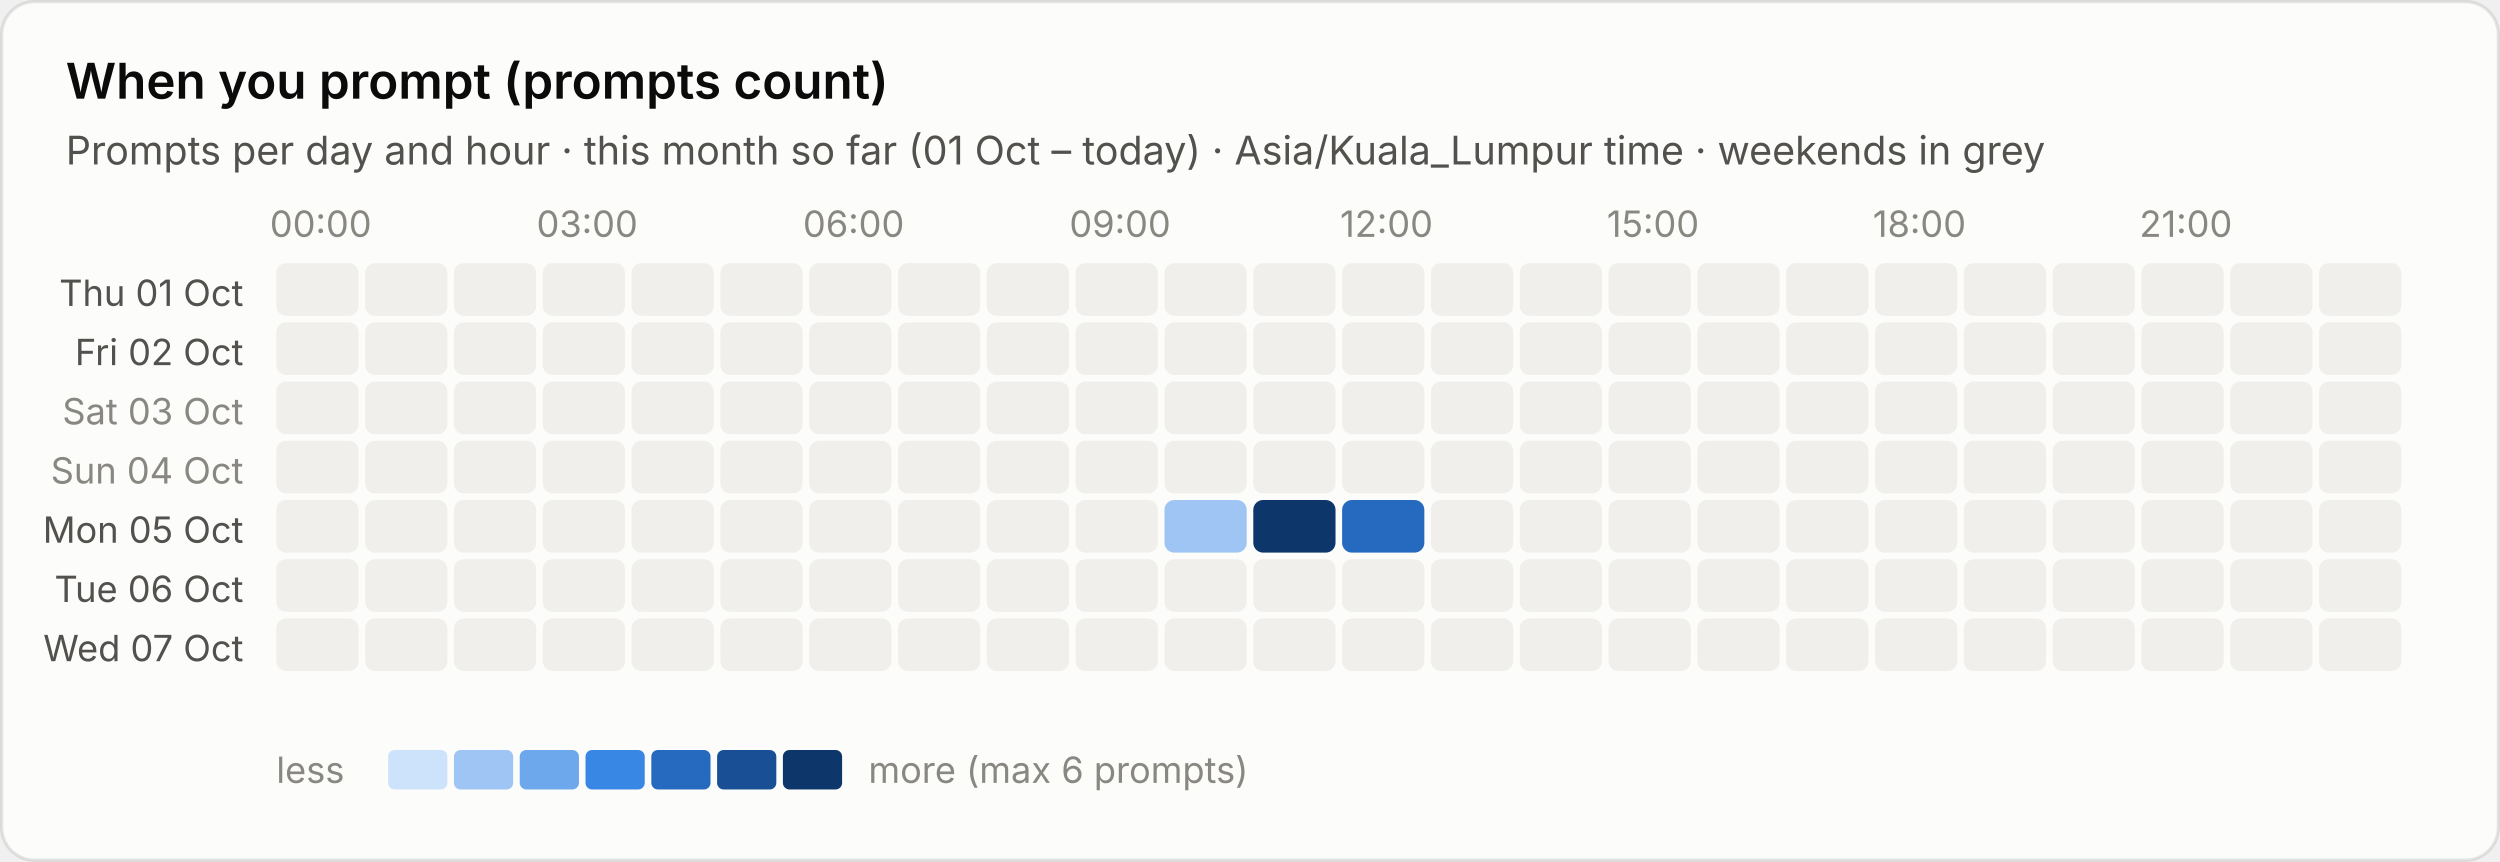
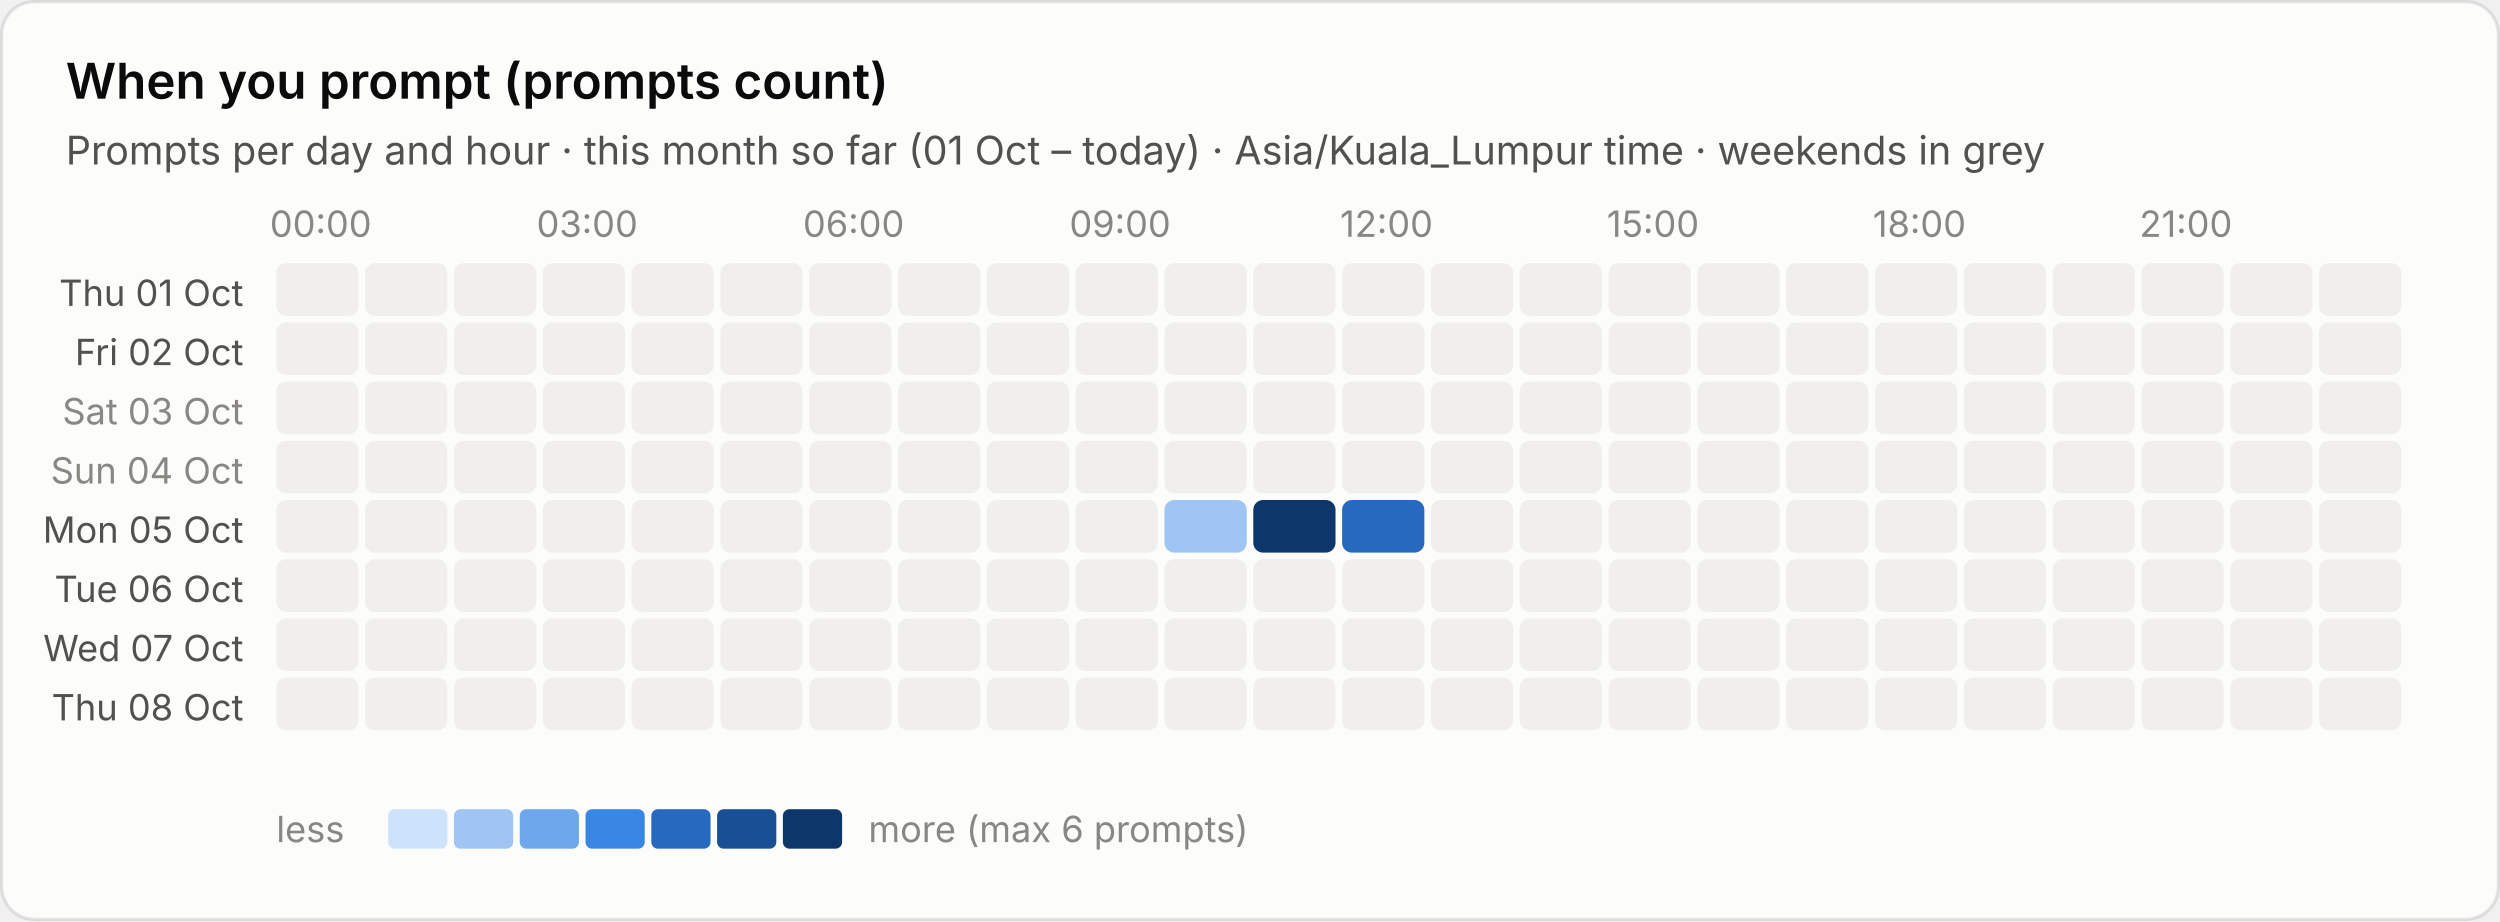
- <svg xmlns="http://www.w3.org/2000/svg" viewBox="0 0 760 262" width="760" height="262" role="img" aria-label="When you prompt (prompts count)">
+ <svg xmlns="http://www.w3.org/2000/svg" viewBox="0 0 760 280" width="760" height="280" role="img" aria-label="When you prompt (prompts count)">
  <style>text{font-family:system-ui,-apple-system,"Segoe UI",sans-serif;font-variant-numeric:tabular-nums}.bg{fill:#fcfcfb;stroke:rgba(11,11,11,.10)}.tp{fill:#0b0b0b}.ts{fill:#52514e}.tm{fill:#898781}.grid{stroke:#e1e0d9;stroke-width:1}.base{stroke:#c3c2b7;stroke-width:1}.so{fill:#b5b3ad}.lo{stroke:#b5b3ad}.qe{fill:#f0efec}.ring{stroke:#fcfcfb}.area{fill-opacity:.1}.s0{fill:#2a78d6}.l0{stroke:#2a78d6}.s1{fill:#eb6834}.l1{stroke:#eb6834}.s2{fill:#1baf7a}.l2{stroke:#1baf7a}.s3{fill:#eda100}.l3{stroke:#eda100}.s4{fill:#e87ba4}.l4{stroke:#e87ba4}.s5{fill:#008300}.l5{stroke:#008300}.s6{fill:#4a3aa7}.l6{stroke:#4a3aa7}.s7{fill:#e34948}.l7{stroke:#e34948}.q0{fill:#cde2fb}.q1{fill:#9ec5f4}.q2{fill:#6da7ec}.q3{fill:#3987e5}.q4{fill:#256abf}.q5{fill:#184f95}.q6{fill:#0d366b}.r0{fill:#f8d4d4}.r1{fill:#ec8f8f}.r2{fill:#c42f2f}.a0{fill:#fbe3e3}.a1{fill:#f5b8b8}.a2{fill:#ec8f8f}.a3{fill:#d65252}.a4{fill:#a82525}.tq0{fill:#0b0b0b}.tq1{fill:#0b0b0b}.tq2{fill:#0b0b0b}.tq3{fill:#ffffff}.tq4{fill:#ffffff}.tq5{fill:#ffffff}.tq6{fill:#ffffff}.tr0{fill:#0b0b0b}.tr1{fill:#0b0b0b}.tr2{fill:#ffffff}.ta0{fill:#0b0b0b}.ta1{fill:#0b0b0b}.ta2{fill:#0b0b0b}.ta3{fill:#ffffff}.ta4{fill:#ffffff}.tw{fill:#ffffff}@media (prefers-color-scheme:dark){.bg{fill:#1a1a19;stroke:rgba(255,255,255,.10)}.tp{fill:#fff}.ts{fill:#c3c2b7}.tm{fill:#898781}.grid{stroke:#2c2c2a}.base{stroke:#383835}.so{fill:#5c5b57}.lo{stroke:#5c5b57}.qe{fill:#262624}.ring{stroke:#1a1a19}.s0{fill:#3987e5}.l0{stroke:#3987e5}.s1{fill:#d95926}.l1{stroke:#d95926}.s2{fill:#199e70}.l2{stroke:#199e70}.s3{fill:#c98500}.l3{stroke:#c98500}.s4{fill:#d55181}.l4{stroke:#d55181}.s5{fill:#008300}.l5{stroke:#008300}.s6{fill:#9085e9}.l6{stroke:#9085e9}.s7{fill:#e66767}.l7{stroke:#e66767}.q0{fill:#16263a}.q1{fill:#123a66}.q2{fill:#184f95}.q3{fill:#256abf}.q4{fill:#3987e5}.q5{fill:#6da7ec}.q6{fill:#b7d3f6}.r0{fill:#4a2023}.r1{fill:#8c2c2f}.r2{fill:#e25555}.a0{fill:#3a1a1c}.a1{fill:#5e2427}.a2{fill:#8c2c2f}.a3{fill:#c43c3f}.a4{fill:#f07070}.tq0{fill:#ffffff}.tq1{fill:#ffffff}.tq2{fill:#ffffff}.tq3{fill:#ffffff}.tq4{fill:#ffffff}.tq5{fill:#0b0b0b}.tq6{fill:#0b0b0b}.tr0{fill:#ffffff}.tr1{fill:#ffffff}.tr2{fill:#ffffff}.ta0{fill:#ffffff}.ta1{fill:#ffffff}.ta2{fill:#ffffff}.ta3{fill:#ffffff}.ta4{fill:#0b0b0b}.tw{fill:#ffffff}}</style>
-   <rect class="bg" x=".5" y=".5" width="759" height="261" rx="10" />
+   <rect class="bg" x=".5" y=".5" width="759" height="279" rx="10" />
  <text class="tp" x="20" y="30" font-size="15" font-weight="600">When you prompt (prompts count)</text>
  <text class="ts" x="20" y="50" font-size="12">Prompts per day and hour · this month so far (01 Oct – today) · Asia/Kuala_Lumpur time · weekends in grey</text>
  <text class="tm" x="97.5" y="72" font-size="11" text-anchor="middle">00:00</text>
  <text class="tm" x="178.5" y="72" font-size="11" text-anchor="middle">03:00</text>
  <text class="tm" x="259.5" y="72" font-size="11" text-anchor="middle">06:00</text>
  <text class="tm" x="340.5" y="72" font-size="11" text-anchor="middle">09:00</text>
  <text class="tm" x="421.5" y="72" font-size="11" text-anchor="middle">12:00</text>
  <text class="tm" x="502.5" y="72" font-size="11" text-anchor="middle">15:00</text>
  <text class="tm" x="583.5" y="72" font-size="11" text-anchor="middle">18:00</text>
  <text class="tm" x="664.5" y="72" font-size="11" text-anchor="middle">21:00</text>
  <text class="ts" x="74" y="93.0" font-size="11" text-anchor="end">Thu 01 Oct</text>
  <rect class="qe" x="84.0" y="80.0" width="25" height="16" rx="3" />
  <rect class="qe" x="111.0" y="80.0" width="25" height="16" rx="3" />
  <rect class="qe" x="138.0" y="80.0" width="25" height="16" rx="3" />
  <rect class="qe" x="165.0" y="80.0" width="25" height="16" rx="3" />
  <rect class="qe" x="192.0" y="80.0" width="25" height="16" rx="3" />
  <rect class="qe" x="219.0" y="80.0" width="25" height="16" rx="3" />
  <rect class="qe" x="246.0" y="80.0" width="25" height="16" rx="3" />
  <rect class="qe" x="273.0" y="80.0" width="25" height="16" rx="3" />
  <rect class="qe" x="300.0" y="80.0" width="25" height="16" rx="3" />
  <rect class="qe" x="327.0" y="80.0" width="25" height="16" rx="3" />
  <rect class="qe" x="354.0" y="80.0" width="25" height="16" rx="3" />
  <rect class="qe" x="381.0" y="80.0" width="25" height="16" rx="3" />
  <rect class="qe" x="408.0" y="80.0" width="25" height="16" rx="3" />
  <rect class="qe" x="435.0" y="80.0" width="25" height="16" rx="3" />
  <rect class="qe" x="462.0" y="80.0" width="25" height="16" rx="3" />
  <rect class="qe" x="489.0" y="80.0" width="25" height="16" rx="3" />
  <rect class="qe" x="516.0" y="80.0" width="25" height="16" rx="3" />
  <rect class="qe" x="543.0" y="80.0" width="25" height="16" rx="3" />
  <rect class="qe" x="570.0" y="80.0" width="25" height="16" rx="3" />
  <rect class="qe" x="597.0" y="80.0" width="25" height="16" rx="3" />
  <rect class="qe" x="624.0" y="80.0" width="25" height="16" rx="3" />
  <rect class="qe" x="651.0" y="80.0" width="25" height="16" rx="3" />
  <rect class="qe" x="678.0" y="80.0" width="25" height="16" rx="3" />
  <rect class="qe" x="705.0" y="80.0" width="25" height="16" rx="3" />
  <text class="ts" x="74" y="111.0" font-size="11" text-anchor="end">Fri 02 Oct</text>
  <rect class="qe" x="84.0" y="98.0" width="25" height="16" rx="3" />
  <rect class="qe" x="111.0" y="98.0" width="25" height="16" rx="3" />
  <rect class="qe" x="138.0" y="98.0" width="25" height="16" rx="3" />
  <rect class="qe" x="165.0" y="98.0" width="25" height="16" rx="3" />
  <rect class="qe" x="192.0" y="98.0" width="25" height="16" rx="3" />
  <rect class="qe" x="219.0" y="98.0" width="25" height="16" rx="3" />
  <rect class="qe" x="246.0" y="98.0" width="25" height="16" rx="3" />
  <rect class="qe" x="273.0" y="98.0" width="25" height="16" rx="3" />
  <rect class="qe" x="300.0" y="98.0" width="25" height="16" rx="3" />
  <rect class="qe" x="327.0" y="98.0" width="25" height="16" rx="3" />
  <rect class="qe" x="354.0" y="98.0" width="25" height="16" rx="3" />
  <rect class="qe" x="381.0" y="98.0" width="25" height="16" rx="3" />
  <rect class="qe" x="408.0" y="98.0" width="25" height="16" rx="3" />
  <rect class="qe" x="435.0" y="98.0" width="25" height="16" rx="3" />
  <rect class="qe" x="462.0" y="98.0" width="25" height="16" rx="3" />
  <rect class="qe" x="489.0" y="98.0" width="25" height="16" rx="3" />
  <rect class="qe" x="516.0" y="98.0" width="25" height="16" rx="3" />
  <rect class="qe" x="543.0" y="98.0" width="25" height="16" rx="3" />
  <rect class="qe" x="570.0" y="98.0" width="25" height="16" rx="3" />
  <rect class="qe" x="597.0" y="98.0" width="25" height="16" rx="3" />
  <rect class="qe" x="624.0" y="98.0" width="25" height="16" rx="3" />
  <rect class="qe" x="651.0" y="98.0" width="25" height="16" rx="3" />
  <rect class="qe" x="678.0" y="98.0" width="25" height="16" rx="3" />
  <rect class="qe" x="705.0" y="98.0" width="25" height="16" rx="3" />
  <text class="tm" x="74" y="129.0" font-size="11" text-anchor="end">Sat 03 Oct</text>
  <rect class="qe" x="84.0" y="116.0" width="25" height="16" rx="3" />
  <rect class="qe" x="111.0" y="116.0" width="25" height="16" rx="3" />
  <rect class="qe" x="138.0" y="116.0" width="25" height="16" rx="3" />
  <rect class="qe" x="165.0" y="116.0" width="25" height="16" rx="3" />
  <rect class="qe" x="192.0" y="116.0" width="25" height="16" rx="3" />
  <rect class="qe" x="219.0" y="116.0" width="25" height="16" rx="3" />
  <rect class="qe" x="246.0" y="116.0" width="25" height="16" rx="3" />
  <rect class="qe" x="273.0" y="116.0" width="25" height="16" rx="3" />
  <rect class="qe" x="300.0" y="116.0" width="25" height="16" rx="3" />
  <rect class="qe" x="327.0" y="116.0" width="25" height="16" rx="3" />
  <rect class="qe" x="354.0" y="116.0" width="25" height="16" rx="3" />
  <rect class="qe" x="381.0" y="116.0" width="25" height="16" rx="3" />
  <rect class="qe" x="408.0" y="116.0" width="25" height="16" rx="3" />
  <rect class="qe" x="435.0" y="116.0" width="25" height="16" rx="3" />
  <rect class="qe" x="462.0" y="116.0" width="25" height="16" rx="3" />
  <rect class="qe" x="489.0" y="116.0" width="25" height="16" rx="3" />
  <rect class="qe" x="516.0" y="116.0" width="25" height="16" rx="3" />
  <rect class="qe" x="543.0" y="116.0" width="25" height="16" rx="3" />
  <rect class="qe" x="570.0" y="116.0" width="25" height="16" rx="3" />
  <rect class="qe" x="597.0" y="116.0" width="25" height="16" rx="3" />
  <rect class="qe" x="624.0" y="116.0" width="25" height="16" rx="3" />
  <rect class="qe" x="651.0" y="116.0" width="25" height="16" rx="3" />
  <rect class="qe" x="678.0" y="116.0" width="25" height="16" rx="3" />
  <rect class="qe" x="705.0" y="116.0" width="25" height="16" rx="3" />
  <text class="tm" x="74" y="147.0" font-size="11" text-anchor="end">Sun 04 Oct</text>
  <rect class="qe" x="84.0" y="134.0" width="25" height="16" rx="3" />
  <rect class="qe" x="111.0" y="134.0" width="25" height="16" rx="3" />
  <rect class="qe" x="138.0" y="134.0" width="25" height="16" rx="3" />
  <rect class="qe" x="165.0" y="134.0" width="25" height="16" rx="3" />
  <rect class="qe" x="192.0" y="134.0" width="25" height="16" rx="3" />
  <rect class="qe" x="219.0" y="134.0" width="25" height="16" rx="3" />
  <rect class="qe" x="246.0" y="134.0" width="25" height="16" rx="3" />
  <rect class="qe" x="273.0" y="134.0" width="25" height="16" rx="3" />
  <rect class="qe" x="300.0" y="134.0" width="25" height="16" rx="3" />
  <rect class="qe" x="327.0" y="134.0" width="25" height="16" rx="3" />
  <rect class="qe" x="354.0" y="134.0" width="25" height="16" rx="3" />
  <rect class="qe" x="381.0" y="134.0" width="25" height="16" rx="3" />
  <rect class="qe" x="408.0" y="134.0" width="25" height="16" rx="3" />
  <rect class="qe" x="435.0" y="134.0" width="25" height="16" rx="3" />
  <rect class="qe" x="462.0" y="134.0" width="25" height="16" rx="3" />
  <rect class="qe" x="489.0" y="134.0" width="25" height="16" rx="3" />
  <rect class="qe" x="516.0" y="134.0" width="25" height="16" rx="3" />
  <rect class="qe" x="543.0" y="134.0" width="25" height="16" rx="3" />
  <rect class="qe" x="570.0" y="134.0" width="25" height="16" rx="3" />
  <rect class="qe" x="597.0" y="134.0" width="25" height="16" rx="3" />
  <rect class="qe" x="624.0" y="134.0" width="25" height="16" rx="3" />
  <rect class="qe" x="651.0" y="134.0" width="25" height="16" rx="3" />
  <rect class="qe" x="678.0" y="134.0" width="25" height="16" rx="3" />
  <rect class="qe" x="705.0" y="134.0" width="25" height="16" rx="3" />
  <text class="ts" x="74" y="165.0" font-size="11" text-anchor="end">Mon 05 Oct</text>
  <rect class="qe" x="84.0" y="152.0" width="25" height="16" rx="3" />
  <rect class="qe" x="111.0" y="152.0" width="25" height="16" rx="3" />
  <rect class="qe" x="138.0" y="152.0" width="25" height="16" rx="3" />
  <rect class="qe" x="165.0" y="152.0" width="25" height="16" rx="3" />
  <rect class="qe" x="192.0" y="152.0" width="25" height="16" rx="3" />
  <rect class="qe" x="219.0" y="152.0" width="25" height="16" rx="3" />
  <rect class="qe" x="246.0" y="152.0" width="25" height="16" rx="3" />
  <rect class="qe" x="273.0" y="152.0" width="25" height="16" rx="3" />
  <rect class="qe" x="300.0" y="152.0" width="25" height="16" rx="3" />
  <rect class="qe" x="327.0" y="152.0" width="25" height="16" rx="3" />
  <rect class="q1" x="354.0" y="152.0" width="25" height="16" rx="3" />
  <rect class="q6" x="381.0" y="152.0" width="25" height="16" rx="3" />
  <rect class="q4" x="408.0" y="152.0" width="25" height="16" rx="3" />
  <rect class="qe" x="435.0" y="152.0" width="25" height="16" rx="3" />
  <rect class="qe" x="462.0" y="152.0" width="25" height="16" rx="3" />
  <rect class="qe" x="489.0" y="152.0" width="25" height="16" rx="3" />
  <rect class="qe" x="516.0" y="152.0" width="25" height="16" rx="3" />
  <rect class="qe" x="543.0" y="152.0" width="25" height="16" rx="3" />
  <rect class="qe" x="570.0" y="152.0" width="25" height="16" rx="3" />
  <rect class="qe" x="597.0" y="152.0" width="25" height="16" rx="3" />
  <rect class="qe" x="624.0" y="152.0" width="25" height="16" rx="3" />
  <rect class="qe" x="651.0" y="152.0" width="25" height="16" rx="3" />
  <rect class="qe" x="678.0" y="152.0" width="25" height="16" rx="3" />
  <rect class="qe" x="705.0" y="152.0" width="25" height="16" rx="3" />
  <text class="ts" x="74" y="183.0" font-size="11" text-anchor="end">Tue 06 Oct</text>
  <rect class="qe" x="84.0" y="170.0" width="25" height="16" rx="3" />
  <rect class="qe" x="111.0" y="170.0" width="25" height="16" rx="3" />
  <rect class="qe" x="138.0" y="170.0" width="25" height="16" rx="3" />
  <rect class="qe" x="165.0" y="170.0" width="25" height="16" rx="3" />
  <rect class="qe" x="192.0" y="170.0" width="25" height="16" rx="3" />
  <rect class="qe" x="219.0" y="170.0" width="25" height="16" rx="3" />
  <rect class="qe" x="246.0" y="170.0" width="25" height="16" rx="3" />
  <rect class="qe" x="273.0" y="170.0" width="25" height="16" rx="3" />
  <rect class="qe" x="300.0" y="170.0" width="25" height="16" rx="3" />
  <rect class="qe" x="327.0" y="170.0" width="25" height="16" rx="3" />
  <rect class="qe" x="354.0" y="170.0" width="25" height="16" rx="3" />
  <rect class="qe" x="381.0" y="170.0" width="25" height="16" rx="3" />
  <rect class="qe" x="408.0" y="170.0" width="25" height="16" rx="3" />
  <rect class="qe" x="435.0" y="170.0" width="25" height="16" rx="3" />
  <rect class="qe" x="462.0" y="170.0" width="25" height="16" rx="3" />
  <rect class="qe" x="489.0" y="170.0" width="25" height="16" rx="3" />
  <rect class="qe" x="516.0" y="170.0" width="25" height="16" rx="3" />
  <rect class="qe" x="543.0" y="170.0" width="25" height="16" rx="3" />
  <rect class="qe" x="570.0" y="170.0" width="25" height="16" rx="3" />
  <rect class="qe" x="597.0" y="170.0" width="25" height="16" rx="3" />
  <rect class="qe" x="624.0" y="170.0" width="25" height="16" rx="3" />
  <rect class="qe" x="651.0" y="170.0" width="25" height="16" rx="3" />
  <rect class="qe" x="678.0" y="170.0" width="25" height="16" rx="3" />
  <rect class="qe" x="705.0" y="170.0" width="25" height="16" rx="3" />
  <text class="ts" x="74" y="201.0" font-size="11" text-anchor="end">Wed 07 Oct</text>
  <rect class="qe" x="84.0" y="188.0" width="25" height="16" rx="3" />
  <rect class="qe" x="111.0" y="188.0" width="25" height="16" rx="3" />
  <rect class="qe" x="138.0" y="188.0" width="25" height="16" rx="3" />
  <rect class="qe" x="165.0" y="188.0" width="25" height="16" rx="3" />
  <rect class="qe" x="192.0" y="188.0" width="25" height="16" rx="3" />
  <rect class="qe" x="219.0" y="188.0" width="25" height="16" rx="3" />
  <rect class="qe" x="246.0" y="188.0" width="25" height="16" rx="3" />
  <rect class="qe" x="273.0" y="188.0" width="25" height="16" rx="3" />
  <rect class="qe" x="300.0" y="188.0" width="25" height="16" rx="3" />
  <rect class="qe" x="327.0" y="188.0" width="25" height="16" rx="3" />
  <rect class="qe" x="354.0" y="188.0" width="25" height="16" rx="3" />
  <rect class="qe" x="381.0" y="188.0" width="25" height="16" rx="3" />
  <rect class="qe" x="408.0" y="188.0" width="25" height="16" rx="3" />
  <rect class="qe" x="435.0" y="188.0" width="25" height="16" rx="3" />
  <rect class="qe" x="462.0" y="188.0" width="25" height="16" rx="3" />
  <rect class="qe" x="489.0" y="188.0" width="25" height="16" rx="3" />
  <rect class="qe" x="516.0" y="188.0" width="25" height="16" rx="3" />
  <rect class="qe" x="543.0" y="188.0" width="25" height="16" rx="3" />
  <rect class="qe" x="570.0" y="188.0" width="25" height="16" rx="3" />
  <rect class="qe" x="597.0" y="188.0" width="25" height="16" rx="3" />
  <rect class="qe" x="624.0" y="188.0" width="25" height="16" rx="3" />
  <rect class="qe" x="651.0" y="188.0" width="25" height="16" rx="3" />
  <rect class="qe" x="678.0" y="188.0" width="25" height="16" rx="3" />
  <rect class="qe" x="705.0" y="188.0" width="25" height="16" rx="3" />
-   <text class="tm" x="84" y="238" font-size="11">less</text>
-   <rect class="q0" x="118" y="228" width="18" height="12" rx="2" />
-   <rect class="q1" x="138" y="228" width="18" height="12" rx="2" />
-   <rect class="q2" x="158" y="228" width="18" height="12" rx="2" />
-   <rect class="q3" x="178" y="228" width="18" height="12" rx="2" />
-   <rect class="q4" x="198" y="228" width="18" height="12" rx="2" />
-   <rect class="q5" x="218" y="228" width="18" height="12" rx="2" />
-   <rect class="q6" x="238" y="228" width="18" height="12" rx="2" />
-   <text class="tm" x="264" y="238" font-size="11">more (max 6 prompts)</text>
+   <text class="ts" x="74" y="219.0" font-size="11" text-anchor="end">Thu 08 Oct</text>
+   <rect class="qe" x="84.0" y="206.0" width="25" height="16" rx="3" />
+   <rect class="qe" x="111.0" y="206.0" width="25" height="16" rx="3" />
+   <rect class="qe" x="138.0" y="206.0" width="25" height="16" rx="3" />
+   <rect class="qe" x="165.0" y="206.0" width="25" height="16" rx="3" />
+   <rect class="qe" x="192.0" y="206.0" width="25" height="16" rx="3" />
+   <rect class="qe" x="219.0" y="206.0" width="25" height="16" rx="3" />
+   <rect class="qe" x="246.0" y="206.0" width="25" height="16" rx="3" />
+   <rect class="qe" x="273.0" y="206.0" width="25" height="16" rx="3" />
+   <rect class="qe" x="300.0" y="206.0" width="25" height="16" rx="3" />
+   <rect class="qe" x="327.0" y="206.0" width="25" height="16" rx="3" />
+   <rect class="qe" x="354.0" y="206.0" width="25" height="16" rx="3" />
+   <rect class="qe" x="381.0" y="206.0" width="25" height="16" rx="3" />
+   <rect class="qe" x="408.0" y="206.0" width="25" height="16" rx="3" />
+   <rect class="qe" x="435.0" y="206.0" width="25" height="16" rx="3" />
+   <rect class="qe" x="462.0" y="206.0" width="25" height="16" rx="3" />
+   <rect class="qe" x="489.0" y="206.0" width="25" height="16" rx="3" />
+   <rect class="qe" x="516.0" y="206.0" width="25" height="16" rx="3" />
+   <rect class="qe" x="543.0" y="206.0" width="25" height="16" rx="3" />
+   <rect class="qe" x="570.0" y="206.0" width="25" height="16" rx="3" />
+   <rect class="qe" x="597.0" y="206.0" width="25" height="16" rx="3" />
+   <rect class="qe" x="624.0" y="206.0" width="25" height="16" rx="3" />
+   <rect class="qe" x="651.0" y="206.0" width="25" height="16" rx="3" />
+   <rect class="qe" x="678.0" y="206.0" width="25" height="16" rx="3" />
+   <rect class="qe" x="705.0" y="206.0" width="25" height="16" rx="3" />
+   <text class="tm" x="84" y="256" font-size="11">less</text>
+   <rect class="q0" x="118" y="246" width="18" height="12" rx="2" />
+   <rect class="q1" x="138" y="246" width="18" height="12" rx="2" />
+   <rect class="q2" x="158" y="246" width="18" height="12" rx="2" />
+   <rect class="q3" x="178" y="246" width="18" height="12" rx="2" />
+   <rect class="q4" x="198" y="246" width="18" height="12" rx="2" />
+   <rect class="q5" x="218" y="246" width="18" height="12" rx="2" />
+   <rect class="q6" x="238" y="246" width="18" height="12" rx="2" />
+   <text class="tm" x="264" y="256" font-size="11">more (max 6 prompts)</text>
</svg>
